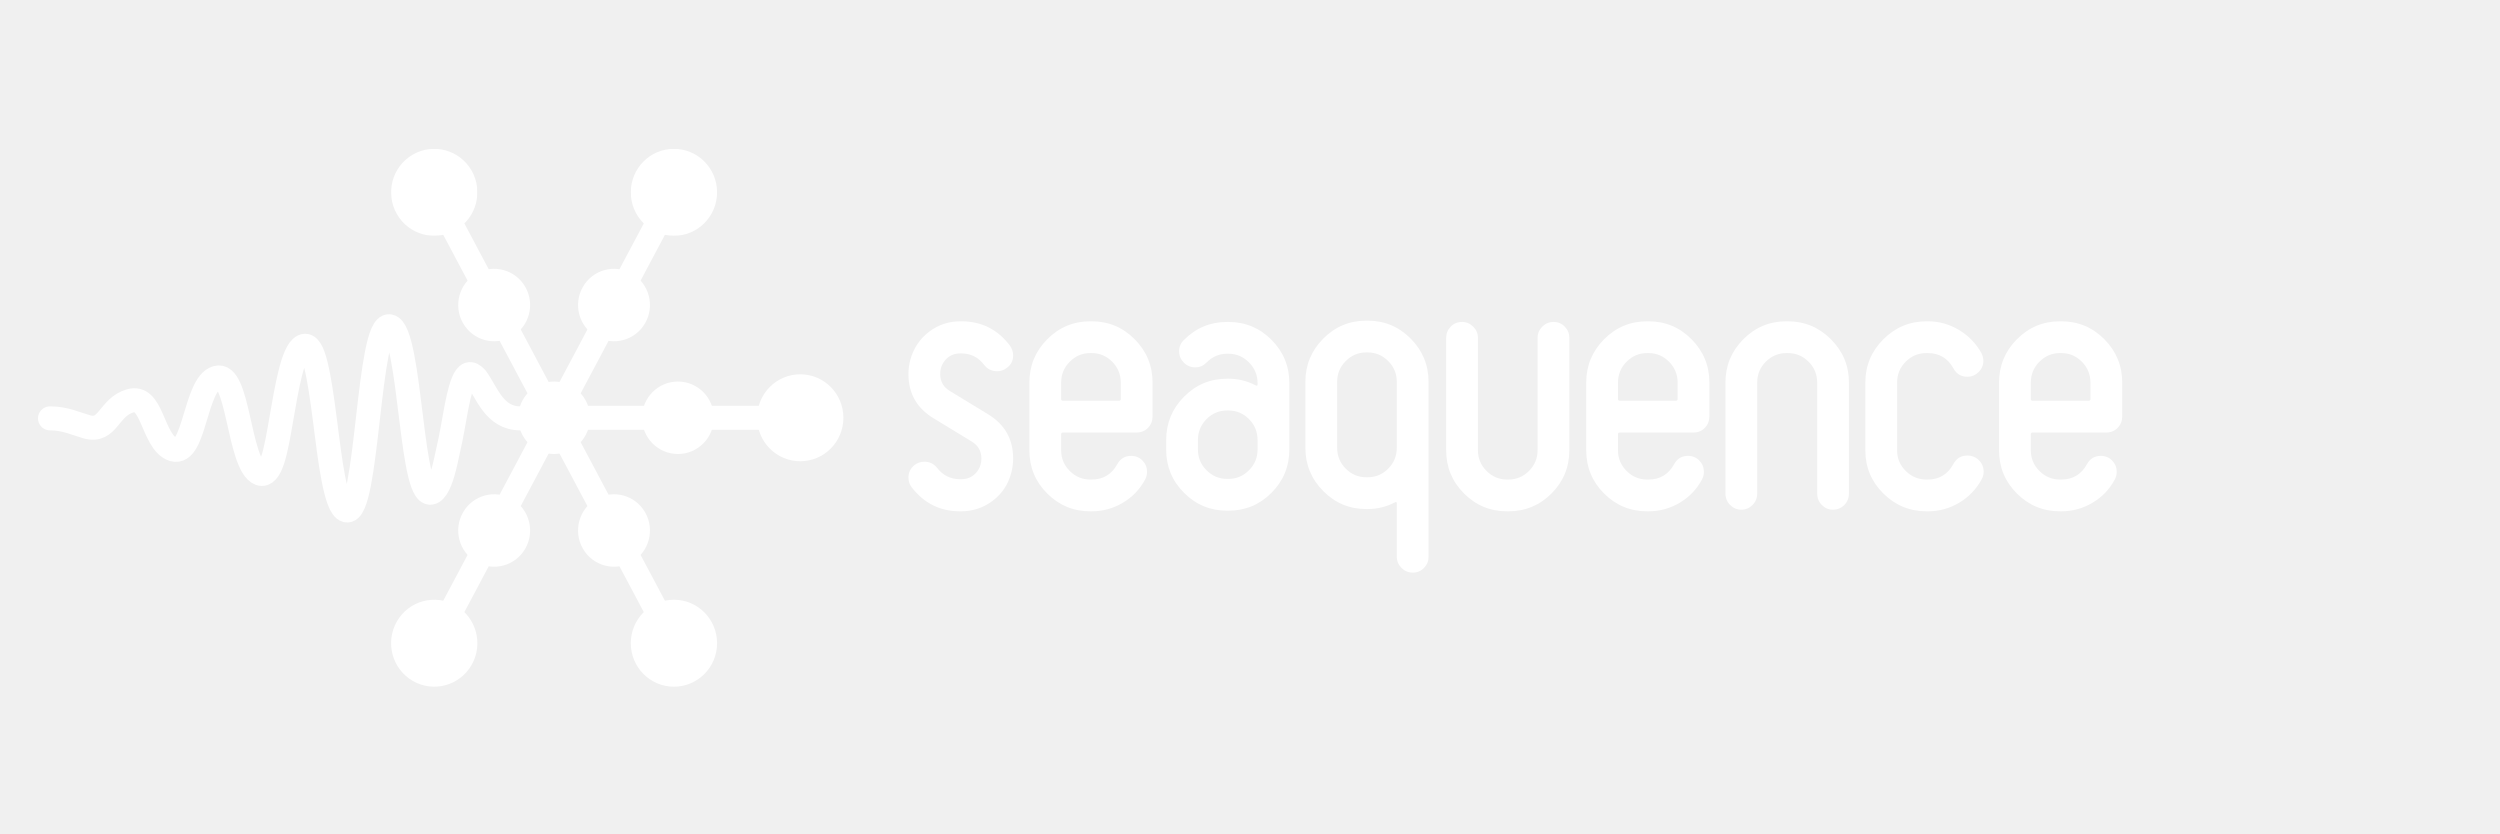
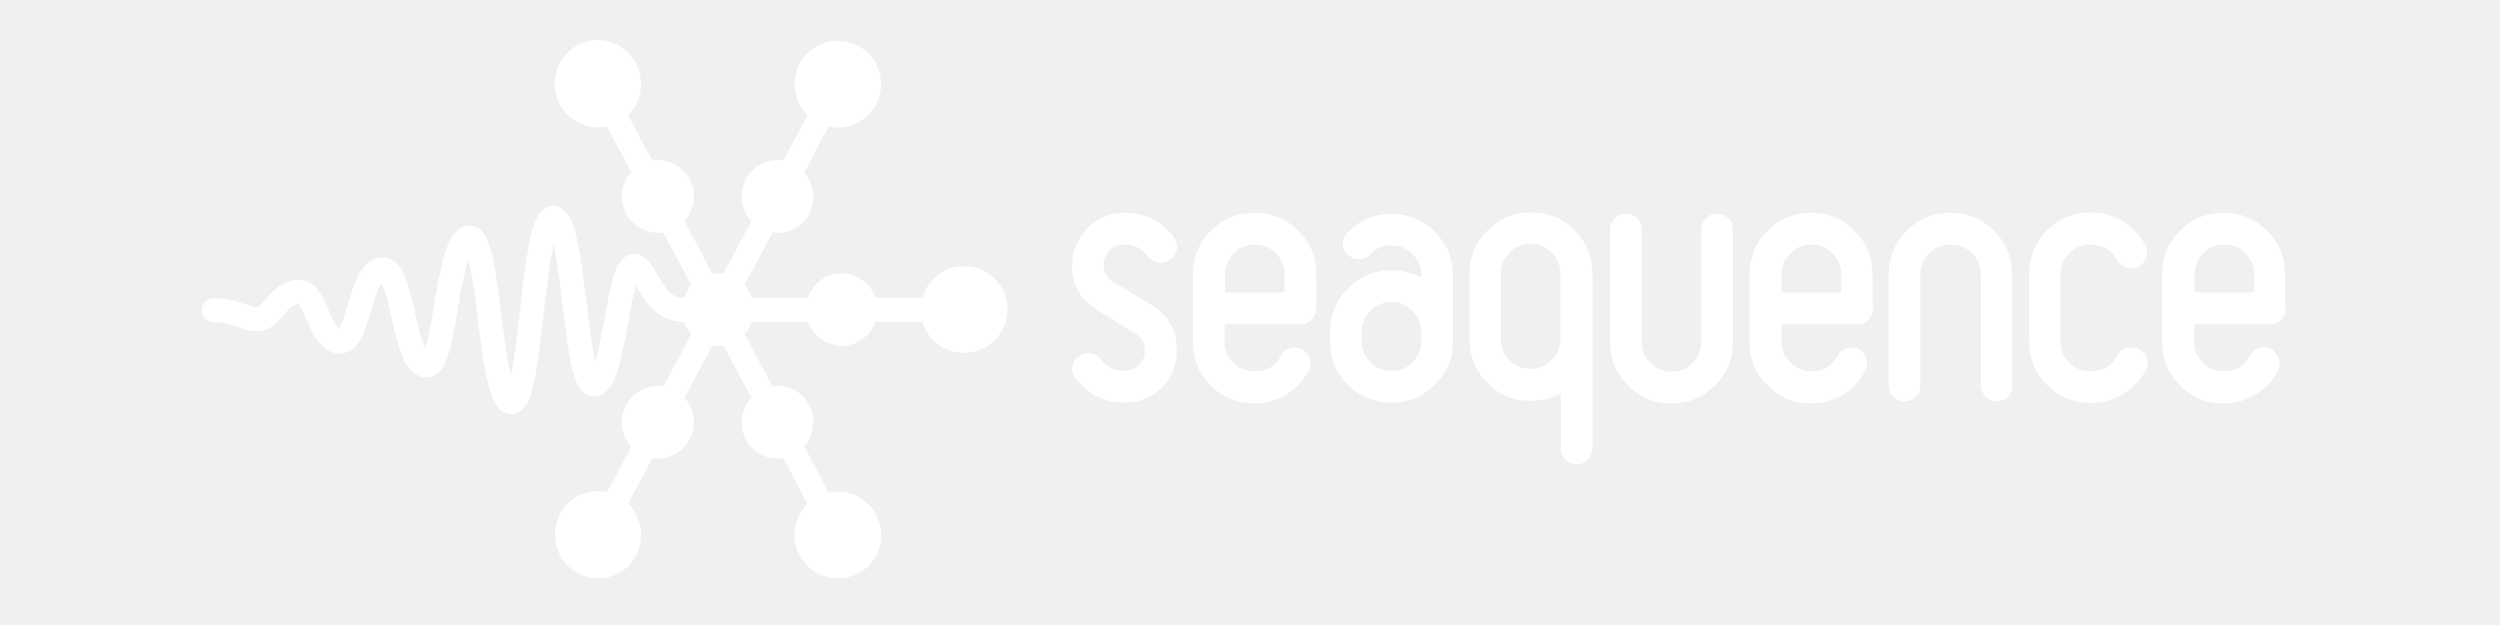
- <svg xmlns="http://www.w3.org/2000/svg" xmlns:xlink="http://www.w3.org/1999/xlink" width="600px" height="200px" viewBox="0 0 600 200" version="1.1">
-   <defs>
-     <polygon id="path-1" points="21.047 0.192 0.338 0.192 0.338 21.063 21.047 21.063 21.047 0.192" />
-     <polygon id="path-3" points="21.158 0.192 0.448 0.192 0.448 21.062 21.158 21.062 21.158 0.192" />
-   </defs>
-   <g id="Page-1" stroke="none" stroke-width="1" fill="none" fill-rule="evenodd">
+ <svg xmlns="http://www.w3.org/2000/svg" version="1.1" id="Layer_1" x="0px" y="0px" viewBox="0 0 600 150" style="enable-background:new 0 0 600 150;" xml:space="preserve">
+   <style type="text/css">
+ 	.st0{fill:none;stroke:#FFFFFF;stroke-width:5.76;stroke-linecap:round;stroke-linejoin:round;}
+ 	.st1{fill:#FFFFFF;}
+ </style>
+   <g id="Page-1">
    <g id="header">
      <g id="Group" transform="translate(12, 35)">
-         <path d="M0,65.407 C3.641,65.407 6.237,66.707 8.831,67.435 C11.427,68.163 12.724,66.986 14.025,65.407 C15.319,63.901 16.616,61.97 19.214,61.217 C21.809,60.465 23.105,62.461 24.404,65.407 C25.701,68.285 26.999,72.1 29.594,72.876 C32.189,73.649 33.485,69.749 34.783,65.407 C36.079,61.143 37.379,56.435 39.973,55.66 C42.568,54.888 43.865,59.661 45.164,65.407 C46.459,71.099 47.759,77.648 50.353,78.654 C51.651,79.117 52.623,77.838 53.435,75.414 C54.247,72.982 54.894,69.182 55.543,65.407 C56.191,61.638 56.84,57.913 57.652,54.623 C58.464,51.349 59.437,48.749 60.733,48.104 C62.032,47.469 63.003,49.266 63.814,52.581 C64.628,55.878 65.276,60.408 65.923,65.407 C66.572,70.407 67.222,75.885 68.032,79.995 C68.844,84.113 69.816,87.143 71.114,87.493 C73.71,88.201 75.008,76.733 76.303,65.407 C77.602,54.1 78.899,42.91 81.494,43.304 C84.088,43.759 85.388,54.91 86.682,65.407 C87.982,75.986 89.276,84.698 91.874,83.066 C93.17,82.243 94.145,79.417 94.956,75.844 C95.766,72.304 96.416,69.185 97.064,65.407 C97.714,61.66 98.363,58.522 99.173,56.603 C99.577,55.635 100.024,55.02 100.532,54.823 C101.037,54.656 101.604,54.966 102.256,55.67 C104.851,59.097 106.534,65.409 112.91,65.409 L121.463,65.407" id="Stroke-1" stroke="#FFFFFF" stroke-width="5.76" stroke-linecap="round" stroke-linejoin="round" />
-         <path d="M112.351,65.265 C112.351,70.066 116.214,73.961 120.98,73.961 C125.745,73.961 129.609,70.066 129.609,65.265 C129.609,60.462 125.745,56.569 120.98,56.569 C116.214,56.569 112.351,60.462 112.351,65.265" id="Fill-3" fill="#FFFFFF" />
-         <polyline id="Stroke-5" stroke="#FFFFFF" stroke-width="5.76" stroke-linecap="round" stroke-linejoin="round" points="92.217 119.372 106.599 92.319 120.98 65.265" />
-         <polyline id="Stroke-7" stroke="#FFFFFF" stroke-width="5.76" stroke-linecap="round" stroke-linejoin="round" points="149.744 119.372 135.362 92.319 120.98 65.265" />
-         <polyline id="Stroke-9" stroke="#FFFFFF" stroke-width="5.76" stroke-linecap="round" stroke-linejoin="round" points="180.425 65.265 150.702 65.265 120.98 65.265" />
-         <polyline id="Stroke-11" stroke="#FFFFFF" stroke-width="5.76" stroke-linecap="round" stroke-linejoin="round" points="92.217 11.157 106.599 38.211 120.98 65.265" />
-         <polyline id="Stroke-13" stroke="#FFFFFF" stroke-width="5.76" stroke-linecap="round" stroke-linejoin="round" points="149.744 11.157 135.362 38.211 120.98 65.265" />
-         <path d="M110.912,84.79 C106.784,82.388 101.508,83.812 99.126,87.971 C96.744,92.131 98.16,97.447 102.285,99.847 C106.41,102.249 111.688,100.826 114.071,96.667 C116.453,92.509 115.038,87.191 110.912,84.79" id="Fill-15" fill="#FFFFFF" />
-         <path d="M131.049,84.789 C126.922,87.191 125.508,92.509 127.889,96.667 C130.274,100.827 135.548,102.248 139.675,99.847 C143.8,97.449 145.216,92.131 142.835,87.972 C140.453,83.812 135.174,82.388 131.049,84.789" id="Fill-17" fill="#FFFFFF" />
-         <path d="M142.074,65.265 C142.074,70.066 145.937,73.961 150.703,73.961 C155.468,73.961 159.331,70.066 159.331,65.265 C159.331,60.462 155.468,56.569 150.703,56.569 C145.937,56.569 142.074,60.462 142.074,65.265" id="Fill-19" fill="#FFFFFF" />
-         <path d="M110.912,45.74 C106.784,48.142 101.508,46.717 99.126,42.559 C96.744,38.397 98.16,33.083 102.285,30.683 C106.41,28.279 111.688,29.704 114.071,33.861 C116.453,38.02 115.038,43.339 110.912,45.74" id="Fill-21" fill="#FFFFFF" />
-         <path d="M97.394,110.338 C92.441,107.456 86.109,109.165 83.249,114.154 C80.39,119.148 82.091,125.527 87.042,128.406 C91.991,131.289 98.324,129.581 101.183,124.591 C104.042,119.601 102.345,113.219 97.394,110.338" id="Fill-23" fill="#FFFFFF" />
-         <path d="M139.389,119.372 C139.389,113.609 144.026,108.937 149.744,108.937 C155.463,108.937 160.099,113.609 160.099,119.372 C160.099,125.135 155.463,129.808 149.744,129.808 C144.026,129.808 139.389,125.135 139.389,119.372" id="Fill-25" fill="#FFFFFF" />
-         <path d="M169.707,65.265 C169.707,71.028 174.344,75.7 180.062,75.7 C185.781,75.7 190.416,71.028 190.416,65.265 C190.416,59.502 185.781,54.83 180.062,54.83 C174.344,54.83 169.707,59.502 169.707,65.265" id="Fill-27" fill="#FFFFFF" />
+         <path id="Stroke-1" class="st0" d="M39.3,39.4c3.6,0,6.2,1.3,8.8,2c2.6,0.7,3.9-0.4,5.2-2c1.3-1.5,2.6-3.4,5.2-4.2     c2.6-0.8,3.9,1.2,5.2,4.2c1.3,2.9,2.6,6.7,5.2,7.5s3.9-3.1,5.2-7.5c1.3-4.3,2.6-9,5.2-9.7c2.6-0.8,3.9,4,5.2,9.7     c1.3,5.7,2.6,12.2,5.2,13.2c1.3,0.5,2.3-0.8,3.1-3.2c0.8-2.4,1.5-6.2,2.1-10s1.3-7.5,2.1-10.8c0.8-3.3,1.8-5.9,3.1-6.5     c1.3-0.6,2.3,1.2,3.1,4.5c0.8,3.3,1.5,7.8,2.1,12.8c0.6,5,1.3,10.5,2.1,14.6c0.8,4.1,1.8,7.1,3.1,7.5c2.6,0.7,3.9-10.8,5.2-22.1     c1.3-11.3,2.6-22.5,5.2-22.1c2.6,0.5,3.9,11.6,5.2,22.1c1.2,10.6,2.5,19.3,5.1,17.7c1.3-0.8,2.3-3.6,3.1-7.2     c0.8-3.5,1.5-6.7,2.1-10.4c0.6-3.7,1.3-6.9,2.1-8.8c0.4-1,0.9-1.6,1.4-1.8c0.5-0.2,1.1,0.1,1.7,0.8c2.6,3.4,4.3,9.7,10.7,9.7h8.6     " />
+         <path id="Fill-3" class="st1" d="M151.7,39.3c0,4.8,3.9,8.7,8.6,8.7c4.8,0,8.6-3.9,8.6-8.7s-3.9-8.7-8.6-8.7     C155.5,30.6,151.7,34.5,151.7,39.3" />
+         <polyline id="Stroke-5" class="st0" points="131.5,93.4 145.9,66.3 160.3,39.3    " />
+         <polyline id="Stroke-7" class="st0" points="189,93.4 174.7,66.3 160.3,39.3    " />
+         <polyline id="Stroke-9" class="st0" points="219.7,39.3 190,39.3 160.3,39.3    " />
+         <polyline id="Stroke-11" class="st0" points="131.5,-14.8 145.9,12.2 160.3,39.3    " />
+         <polyline id="Stroke-13" class="st0" points="189,-14.8 174.7,12.2 160.3,39.3    " />
+         <path id="Fill-15" class="st1" d="M150.2,58.8c-4.1-2.4-9.4-1-11.8,3.2c-2.4,4.2-1,9.5,3.2,11.9c4.1,2.4,9.4,1,11.8-3.2     C155.8,66.5,154.3,61.2,150.2,58.8" />
+         <path id="Fill-17" class="st1" d="M170.3,58.8c-4.1,2.4-5.5,7.7-3.2,11.9c2.4,4.2,7.7,5.6,11.8,3.2s5.5-7.7,3.2-11.9     C179.8,57.8,174.5,56.4,170.3,58.8" />
+         <path id="Fill-19" class="st1" d="M181.4,39.3c0,4.8,3.9,8.7,8.6,8.7c4.8,0,8.6-3.9,8.6-8.7s-3.9-8.7-8.6-8.7     C185.2,30.6,181.4,34.5,181.4,39.3" />
+         <path id="Fill-21" class="st1" d="M150.2,19.7c-4.1,2.4-9.4,1-11.8-3.2c-2.4-4.2-1-9.5,3.2-11.9c4.1-2.4,9.4-1,11.8,3.2     C155.8,12,154.3,17.3,150.2,19.7" />
+         <path id="Fill-23" class="st1" d="M136.7,84.3c-5-2.9-11.3-1.2-14.1,3.8c-2.9,5-1.2,11.4,3.8,14.3c4.9,2.9,11.3,1.2,14.1-3.8     C143.3,93.6,141.6,87.2,136.7,84.3" />
+         <path id="Fill-25" class="st1" d="M178.7,93.4c0-5.8,4.6-10.4,10.4-10.4c5.7,0,10.4,4.7,10.4,10.4c0,5.8-4.6,10.4-10.4,10.4     S178.7,99.1,178.7,93.4" />
+         <path id="Fill-27" class="st1" d="M209,39.3c0,5.8,4.6,10.4,10.4,10.4c5.7,0,10.4-4.7,10.4-10.4c0-5.8-4.6-10.4-10.4-10.4     C213.6,28.8,209,33.5,209,39.3" />
        <g id="Group-31" transform="translate(139.0517, 0.530111)">
-           <mask id="mask-2" fill="white">
-             <use xlink:href="#path-1" />
-           </mask>
-           <g id="Clip-30" />
-           <path d="M0.338,10.627 C0.338,16.39 4.975,21.063 10.692,21.063 C16.411,21.063 21.047,16.39 21.047,10.627 C21.047,4.864 16.411,0.192 10.692,0.192 C4.975,0.192 0.338,4.864 0.338,10.627" id="Fill-29" fill="#FFFFFF" mask="url(#mask-2)" />
+           <g id="Clip-30">
+ 				</g>
+           <path id="Fill-29" class="st1" d="M39.6-15.4c0,5.8,4.7,10.5,10.4,10.5s10.4-4.7,10.4-10.4c0-5.8-4.6-10.4-10.4-10.4      C44.3-25.8,39.6-21.1,39.6-15.4" />
        </g>
        <g id="Group-34" transform="translate(81.41367, 0.530111)">
-           <mask id="mask-4" fill="white">
-             <use xlink:href="#path-3" />
-           </mask>
-           <g id="Clip-33" />
-           <path d="M15.98,19.661 C11.027,22.544 4.695,20.834 1.836,15.844 C-1.023,10.852 0.677,4.473 5.628,1.593 C10.578,-1.291 16.911,0.418 19.769,5.408 C22.628,10.398 20.931,16.781 15.98,19.661" id="Fill-32" fill="#FFFFFF" mask="url(#mask-4)" />
+           <g id="Clip-33">
+ 				</g>
+           <path id="Fill-32" class="st1" d="M55.3-6.3c-5,2.8-11.3,1.1-14.2-3.9c-2.9-5-1.2-11.4,3.8-14.3c4.9-2.9,11.3-1.2,14.1,3.8      C61.9-15.6,60.2-9.2,55.3-6.3" />
        </g>
-         <path d="M131.049,45.74 C126.922,43.339 125.508,38.02 127.889,33.863 C130.274,29.703 135.548,28.281 139.675,30.681 C143.8,33.081 145.216,38.399 142.835,42.557 C140.453,46.716 135.174,48.142 131.049,45.74" id="Fill-35" fill="#FFFFFF" />
+         <path id="Fill-35" class="st1" d="M170.3,19.7c-4.1-2.4-5.5-7.7-3.2-11.9c2.4-4.2,7.7-5.6,11.8-3.2s5.5,7.7,3.2,11.9     S174.5,22.1,170.3,19.7" />
      </g>
-       <g id="Group-2" transform="translate(218, 76)" fill="#FFFFFF">
-         <path d="M24.687,37.542 C23.957,40.289 22.474,42.504 20.238,44.191 C18.001,45.876 15.477,46.717 12.669,46.717 L12.435,46.717 C7.648,46.717 3.772,44.798 0.808,40.958 C0.287,40.284 0.027,39.506 0.027,38.624 C0.027,37.378 0.522,36.367 1.512,35.589 C2.188,35.07 2.969,34.811 3.856,34.811 C5.106,34.811 6.121,35.304 6.904,36.289 C8.31,38.106 10.159,39.012 12.451,39.012 L12.686,39.012 C14.092,39.012 15.252,38.534 16.164,37.573 C17.074,36.614 17.531,35.432 17.531,34.031 C17.531,32.217 16.727,30.84 15.119,29.908 L6.173,24.459 C2.075,22.022 0.027,18.467 0.027,13.796 C0.027,12.604 0.181,11.437 0.492,10.295 C1.269,7.547 2.754,5.328 4.951,3.642 C7.149,1.956 9.668,1.112 12.512,1.112 L12.746,1.112 C17.554,1.112 21.431,3.058 24.379,6.948 C24.896,7.676 25.154,8.455 25.154,9.284 C25.154,10.581 24.636,11.593 23.599,12.319 C22.924,12.837 22.171,13.096 21.342,13.096 C20.045,13.096 19.008,12.604 18.231,11.619 C16.831,9.75 14.99,8.817 12.708,8.817 L12.475,8.817 C11.074,8.817 9.919,9.295 9.012,10.255 C8.105,11.212 7.651,12.391 7.651,13.789 C7.651,15.601 8.458,16.975 10.073,17.906 L19.075,23.389 C23.129,25.825 25.154,29.376 25.154,34.042 C25.154,35.234 24.998,36.401 24.687,37.542" id="Fill-37" />
-         <path d="M50.989,19.787 L50.989,15.87 C50.989,13.886 50.301,12.2 48.928,10.815 C47.553,9.433 45.906,8.738 43.988,8.738 L43.677,8.738 C41.757,8.738 40.11,9.433 38.737,10.815 C37.362,12.2 36.675,13.886 36.675,15.87 L36.675,19.787 C36.675,20.048 36.83,20.179 37.142,20.179 L50.523,20.179 C50.834,20.179 50.989,20.048 50.989,19.787 L50.989,19.787 Z M58.613,23.914 C58.613,25.004 58.249,25.926 57.524,26.678 C56.797,27.43 55.89,27.806 54.801,27.806 L37.142,27.806 C36.83,27.806 36.675,27.936 36.675,28.195 L36.675,32.086 C36.675,34.006 37.362,35.654 38.737,37.028 C40.11,38.403 41.757,39.09 43.677,39.09 L43.988,39.09 C46.736,39.09 48.784,37.871 50.134,35.433 C50.859,34.084 51.973,33.409 53.478,33.409 C54.568,33.409 55.474,33.786 56.202,34.537 C56.927,35.29 57.29,36.186 57.29,37.223 C57.29,37.898 57.135,38.52 56.823,39.09 C55.578,41.425 53.802,43.281 51.494,44.654 C49.186,46.03 46.683,46.717 43.988,46.717 L43.677,46.717 C39.632,46.717 36.181,45.29 33.329,42.437 C30.478,39.584 29.051,36.133 29.051,32.086 L29.051,15.82 C29.051,11.773 30.478,8.31 33.329,5.431 C36.181,2.551 39.632,1.112 43.677,1.112 L43.988,1.112 C48.033,1.112 51.481,2.551 54.334,5.431 C57.186,8.31 58.613,11.773 58.613,15.82 L58.613,23.914 Z" id="Fill-39" />
-         <path d="M83.818,31.898 L83.818,29.629 C83.818,27.649 83.131,25.967 81.757,24.585 C80.381,23.205 78.736,22.514 76.817,22.514 L76.505,22.514 C74.586,22.514 72.939,23.205 71.566,24.585 C70.191,25.967 69.505,27.649 69.505,29.629 L69.505,31.898 C69.505,33.826 70.191,35.481 71.566,36.862 C72.939,38.244 74.586,38.934 76.505,38.934 L76.817,38.934 C78.736,38.934 80.381,38.244 81.757,36.862 C83.131,35.481 83.818,33.826 83.818,31.898 L83.818,31.898 Z M91.442,31.881 C91.442,35.942 90.015,39.405 87.163,42.267 C84.31,45.131 80.863,46.562 76.817,46.562 L76.505,46.562 C72.46,46.562 69.011,45.131 66.159,42.272 C63.306,39.411 61.88,35.951 61.88,31.893 L61.88,29.633 C61.88,25.577 63.306,22.105 66.159,19.217 C69.011,16.331 72.46,14.887 76.505,14.887 L76.817,14.887 C79.151,14.887 81.355,15.431 83.429,16.521 C83.688,16.626 83.818,16.547 83.818,16.285 L83.818,15.97 C83.818,14.033 83.131,12.367 81.757,10.978 C80.381,9.59 78.736,8.895 76.817,8.895 L76.505,8.895 C74.586,8.895 72.927,9.613 71.527,11.047 C70.799,11.79 69.918,12.164 68.881,12.164 C67.793,12.164 66.871,11.784 66.12,11.028 C65.367,10.27 64.992,9.367 64.992,8.321 C64.992,7.225 65.381,6.311 66.159,5.578 C69.011,2.705 72.46,1.267 76.505,1.267 L76.817,1.267 C80.863,1.267 84.31,2.7 87.163,5.562 C90.015,8.426 91.442,11.889 91.442,15.949 L91.442,31.881 Z" id="Fill-41" />
-         <path d="M117.231,31.445 L117.231,15.606 C117.231,13.683 116.543,12.031 115.17,10.651 C113.795,9.273 112.148,8.583 110.229,8.583 L109.918,8.583 C107.999,8.583 106.352,9.273 104.978,10.651 C103.604,12.031 102.917,13.683 102.917,15.606 L102.917,31.445 C102.917,33.423 103.604,35.099 104.978,36.478 C106.352,37.858 107.999,38.545 109.918,38.545 L110.229,38.545 C112.148,38.545 113.795,37.858 115.17,36.478 C116.543,35.099 117.231,33.423 117.231,31.445 L117.231,31.445 Z M124.855,57.612 C124.855,58.65 124.491,59.545 123.766,60.298 C123.038,61.05 122.132,61.427 121.043,61.427 C120.005,61.427 119.11,61.05 118.359,60.298 C117.606,59.545 117.231,58.65 117.231,57.612 L117.231,44.771 C117.231,44.512 117.101,44.434 116.843,44.539 C114.767,45.628 112.563,46.173 110.229,46.173 L109.918,46.173 C105.873,46.173 102.423,44.732 99.572,41.853 C96.719,38.973 95.292,35.511 95.292,31.463 L95.292,15.665 C95.292,11.619 96.719,8.155 99.572,5.276 C102.423,2.396 105.873,0.956 109.918,0.956 L110.229,0.956 C114.275,0.956 117.723,2.396 120.576,5.276 C123.427,8.155 124.855,11.619 124.855,15.665 L124.855,57.612 Z" id="Fill-43" />
-         <path d="M158.641,32.061 C158.641,36.115 157.214,39.572 154.362,42.429 C151.509,45.289 148.062,46.717 144.016,46.717 L143.704,46.717 C139.659,46.717 136.21,45.289 133.358,42.429 C130.505,39.572 129.079,36.115 129.079,32.061 L129.079,5.087 C129.079,4.048 129.441,3.153 130.169,2.398 C130.894,1.645 131.802,1.267 132.891,1.267 C133.928,1.267 134.823,1.645 135.575,2.398 C136.326,3.153 136.703,4.049 136.703,5.089 L136.703,32.072 C136.703,33.995 137.39,35.646 138.765,37.025 C140.138,38.403 141.785,39.09 143.704,39.09 L144.016,39.09 C145.934,39.09 147.58,38.403 148.956,37.025 C150.329,35.646 151.017,33.995 151.017,32.072 L151.017,5.089 C151.017,4.049 151.393,3.153 152.145,2.398 C152.896,1.645 153.791,1.267 154.829,1.267 C155.918,1.267 156.825,1.645 157.552,2.398 C158.278,3.153 158.641,4.048 158.641,5.087 L158.641,32.061 Z" id="Fill-45" />
-         <path d="M184.632,19.787 L184.632,15.87 C184.632,13.886 183.944,12.2 182.57,10.815 C181.195,9.433 179.549,8.738 177.63,8.738 L177.318,8.738 C175.399,8.738 173.753,9.433 172.379,10.815 C171.004,12.2 170.318,13.886 170.318,15.87 L170.318,19.787 C170.318,20.048 170.473,20.179 170.784,20.179 L184.165,20.179 C184.476,20.179 184.632,20.048 184.632,19.787 L184.632,19.787 Z M192.255,23.914 C192.255,25.004 191.892,25.926 191.167,26.678 C190.44,27.43 189.533,27.806 188.444,27.806 L170.784,27.806 C170.473,27.806 170.318,27.936 170.318,28.195 L170.318,32.086 C170.318,34.006 171.004,35.654 172.379,37.028 C173.753,38.403 175.399,39.09 177.318,39.09 L177.63,39.09 C180.379,39.09 182.426,37.871 183.776,35.433 C184.502,34.084 185.616,33.409 187.121,33.409 C188.21,33.409 189.117,33.786 189.844,34.537 C190.57,35.29 190.933,36.186 190.933,37.223 C190.933,37.898 190.778,38.52 190.467,39.09 C189.222,41.425 187.445,43.281 185.138,44.654 C182.829,46.03 180.326,46.717 177.63,46.717 L177.318,46.717 C173.274,46.717 169.824,45.29 166.973,42.437 C164.12,39.584 162.693,36.133 162.693,32.086 L162.693,15.82 C162.693,11.773 164.12,8.31 166.973,5.431 C169.824,2.551 173.274,1.112 177.318,1.112 L177.63,1.112 C181.676,1.112 185.123,2.551 187.977,5.431 C190.828,8.31 192.255,11.773 192.255,15.82 L192.255,23.914 Z" id="Fill-47" />
-         <path d="M225.746,42.437 C225.746,43.526 225.373,44.448 224.629,45.2 C223.885,45.953 222.973,46.328 221.896,46.328 C220.868,46.328 219.982,45.953 219.238,45.2 C218.494,44.448 218.123,43.526 218.123,42.437 L218.123,15.82 C218.123,13.85 217.431,12.176 216.05,10.801 C214.667,9.426 213.013,8.739 211.083,8.739 L210.769,8.739 C208.839,8.739 207.184,9.426 205.803,10.801 C204.421,12.176 203.731,13.85 203.731,15.82 L203.731,42.437 C203.731,43.526 203.354,44.448 202.603,45.2 C201.85,45.953 200.955,46.328 199.918,46.328 C198.88,46.328 197.986,45.953 197.235,45.2 C196.481,44.448 196.107,43.526 196.107,42.437 L196.107,15.82 C196.107,11.773 197.533,8.311 200.385,5.431 C203.237,2.552 206.687,1.112 210.733,1.112 L211.043,1.112 C215.089,1.112 218.55,2.552 221.429,5.431 C224.307,8.311 225.746,11.773 225.746,15.82 L225.746,42.437 Z" id="Fill-49" />
-         <path d="M257.611,39.012 C256.313,41.399 254.511,43.281 252.204,44.655 C249.896,46.029 247.393,46.717 244.698,46.717 L244.386,46.717 C240.34,46.717 236.878,45.291 234,42.437 C231.121,39.584 229.683,36.132 229.683,32.086 L229.683,15.82 C229.683,11.773 231.121,8.311 234,5.431 C236.878,2.551 240.34,1.112 244.386,1.112 L244.698,1.112 C247.341,1.112 249.818,1.799 252.126,3.175 C254.433,4.55 256.236,6.404 257.533,8.739 C257.844,9.311 258,9.932 258,10.606 C258,11.645 257.622,12.54 256.867,13.292 C256.112,14.043 255.214,14.42 254.173,14.42 C252.663,14.42 251.544,13.747 250.815,12.396 C249.461,9.959 247.405,8.739 244.647,8.739 L244.335,8.739 C242.407,8.739 240.755,9.427 239.375,10.801 C237.995,12.176 237.306,13.85 237.306,15.82 L237.306,32.086 C237.306,34.006 237.995,35.655 239.375,37.028 C240.755,38.403 242.407,39.091 244.335,39.091 L244.647,39.091 C247.405,39.091 249.461,37.845 250.815,35.355 C251.544,34.006 252.663,33.331 254.173,33.331 C255.266,33.331 256.19,33.707 256.944,34.459 C257.699,35.212 258.077,36.132 258.077,37.223 C258.077,37.845 257.922,38.442 257.611,39.012" id="Fill-51" />
-         <path d="M283.709,19.787 L283.709,15.87 C283.709,13.886 283.022,12.2 281.648,10.815 C280.273,9.433 278.627,8.738 276.708,8.738 L276.396,8.738 C274.478,8.738 272.83,9.433 271.457,10.815 C270.083,12.2 269.396,13.886 269.396,15.87 L269.396,19.787 C269.396,20.048 269.551,20.179 269.863,20.179 L283.242,20.179 C283.554,20.179 283.709,20.048 283.709,19.787 L283.709,19.787 Z M291.333,23.914 C291.333,25.004 290.97,25.926 290.245,26.678 C289.518,27.43 288.611,27.806 287.522,27.806 L269.863,27.806 C269.551,27.806 269.396,27.936 269.396,28.195 L269.396,32.086 C269.396,34.006 270.083,35.654 271.457,37.028 C272.83,38.403 274.478,39.09 276.396,39.09 L276.708,39.09 C279.457,39.09 281.505,37.871 282.854,35.433 C283.58,34.084 284.694,33.409 286.199,33.409 C287.288,33.409 288.195,33.786 288.922,34.537 C289.648,35.29 290.011,36.186 290.011,37.223 C290.011,37.898 289.856,38.52 289.544,39.09 C288.299,41.425 286.523,43.281 284.216,44.654 C281.907,46.03 279.404,46.717 276.708,46.717 L276.396,46.717 C272.351,46.717 268.902,45.29 266.05,42.437 C263.198,39.584 261.772,36.133 261.772,32.086 L261.772,15.82 C261.772,11.773 263.198,8.31 266.05,5.431 C268.902,2.551 272.351,1.112 276.396,1.112 L276.708,1.112 C280.754,1.112 284.202,2.551 287.055,5.431 C289.906,8.31 291.333,11.773 291.333,15.82 L291.333,23.914 Z" id="Fill-53" />
+       <g id="Group-2" transform="translate(218, 76)">
+         <path id="Fill-37" class="st1" d="M64,11.5c-0.7,2.7-2.2,5-4.4,6.6c-2.2,1.7-4.8,2.5-7.6,2.5h-0.2c-4.8,0-8.7-1.9-11.6-5.8     c-0.6-0.5-0.9-1.3-0.9-2.2c0-1.2,0.5-2.3,1.5-3c0.7-0.5,1.5-0.8,2.4-0.8c1.2,0,2.3,0.5,3,1.5c1.4,1.8,3.3,2.7,5.5,2.7h0.2     c1.4,0,2.6-0.5,3.5-1.4c0.9-1,1.4-2.1,1.4-3.5c0-1.8-0.8-3.2-2.4-4.1l-8.9-5.5c-4.1-2.5-6.2-6-6.2-10.7c0-1.2,0.2-2.4,0.5-3.5     c0.8-2.7,2.3-5,4.5-6.7c2.2-1.7,4.7-2.5,7.6-2.5h0.2c4.8,0,8.7,1.9,11.6,5.8c0.5,0.7,0.8,1.5,0.8,2.3c0,1.3-0.5,2.3-1.6,3     c-0.7,0.5-1.4,0.8-2.3,0.8c-1.3,0-2.3-0.5-3.1-1.5c-1.4-1.9-3.2-2.8-5.5-2.8h-0.2c-1.4,0-2.6,0.5-3.5,1.4c-0.9,1-1.4,2.1-1.4,3.5     c0,1.8,0.8,3.2,2.4,4.1l9,5.5c4.1,2.4,6.1,6,6.1,10.7C64.5,9.2,64.3,10.4,64,11.5" />
+         <path id="Fill-39" class="st1" d="M90.3-6.2v-3.9c0-2-0.7-3.7-2.1-5.1c-1.4-1.4-3-2.1-4.9-2.1H83c-1.9,0-3.6,0.7-4.9,2.1     c-1.4,1.4-2.1,3.1-2.1,5.1v3.9c0,0.3,0.2,0.4,0.5,0.4h13.4C90.1-5.8,90.3-6,90.3-6.2L90.3-6.2z M97.9-2.1c0,1.1-0.4,2-1.1,2.8     c-0.7,0.8-1.6,1.1-2.7,1.1H76.4c-0.3,0-0.5,0.1-0.5,0.4v3.9c0,1.9,0.7,3.6,2.1,4.9c1.4,1.4,3,2.1,4.9,2.1h0.4     c2.7,0,4.8-1.2,6.1-3.7c0.7-1.3,1.8-2,3.3-2c1.1,0,2,0.4,2.7,1.1c0.7,0.8,1.1,1.6,1.1,2.7c0,0.7-0.2,1.3-0.5,1.9     c-1.2,2.3-3,4.2-5.3,5.6c-2.3,1.4-4.8,2.1-7.5,2.1h-0.3c-4,0-7.5-1.4-10.3-4.3c-2.9-2.9-4.3-6.3-4.3-10.4v-16.3     c0-4,1.4-7.5,4.3-10.4s6.3-4.3,10.3-4.3h0.4c4,0,7.5,1.4,10.3,4.3c2.9,2.9,4.3,6.3,4.3,10.4V-2.1z" />
+         <path id="Fill-41" class="st1" d="M123.1,5.9V3.6c0-2-0.7-3.7-2.1-5c-1.4-1.4-3-2.1-4.9-2.1h-0.3c-1.9,0-3.6,0.7-4.9,2.1     c-1.4,1.4-2.1,3.1-2.1,5v2.3c0,1.9,0.7,3.6,2.1,5s3,2.1,4.9,2.1h0.3c1.9,0,3.6-0.7,4.9-2.1C122.4,9.5,123.1,7.8,123.1,5.9     L123.1,5.9z M130.7,5.9c0,4.1-1.4,7.5-4.3,10.4c-2.9,2.9-6.3,4.3-10.3,4.3h-0.3c-4,0-7.5-1.4-10.3-4.3c-2.9-2.9-4.3-6.3-4.3-10.4     V3.6c0-4.1,1.4-7.5,4.3-10.4s6.3-4.3,10.3-4.3h0.3c2.3,0,4.5,0.5,6.6,1.6c0.3,0.1,0.4,0,0.4-0.2V-10c0-1.9-0.7-3.6-2.1-5     s-3-2.1-4.9-2.1h-0.3c-1.9,0-3.6,0.7-5,2.2c-0.7,0.7-1.6,1.1-2.6,1.1c-1.1,0-2-0.4-2.8-1.1c-0.8-0.8-1.1-1.7-1.1-2.7     c0-1.1,0.4-2,1.2-2.7c2.9-2.9,6.3-4.3,10.3-4.3h0.3c4,0,7.5,1.4,10.3,4.3c2.9,2.9,4.3,6.3,4.3,10.4V5.9z" />
+         <path id="Fill-43" class="st1" d="M156.5,5.4v-15.8c0-1.9-0.7-3.6-2.1-5c-1.4-1.4-3-2.1-4.9-2.1h-0.3c-1.9,0-3.6,0.7-4.9,2.1     c-1.4,1.4-2.1,3-2.1,5V5.4c0,2,0.7,3.7,2.1,5c1.4,1.4,3,2.1,4.9,2.1h0.3c1.9,0,3.6-0.7,4.9-2.1C155.8,9.1,156.5,7.4,156.5,5.4     L156.5,5.4z M164.2,31.6c0,1-0.4,1.9-1.1,2.7s-1.6,1.1-2.7,1.1c-1,0-1.9-0.4-2.7-1.1c-0.8-0.8-1.1-1.6-1.1-2.7V18.8     c0-0.3-0.1-0.3-0.4-0.2c-2.1,1.1-4.3,1.6-6.6,1.6h-0.3c-4,0-7.5-1.4-10.3-4.3c-2.9-2.9-4.3-6.3-4.3-10.4v-15.8     c0-4,1.4-7.5,4.3-10.4c2.9-2.9,6.3-4.3,10.3-4.3h0.3c4,0,7.5,1.4,10.3,4.3c2.9,2.9,4.3,6.3,4.3,10.4L164.2,31.6L164.2,31.6z" />
+         <path id="Fill-45" class="st1" d="M197.9,6.1c0,4.1-1.4,7.5-4.3,10.4c-2.9,2.9-6.3,4.3-10.3,4.3H183c-4,0-7.5-1.4-10.3-4.3     c-2.9-2.9-4.3-6.3-4.3-10.4v-27c0-1,0.4-1.9,1.1-2.7c0.7-0.8,1.6-1.1,2.7-1.1c1,0,1.9,0.4,2.7,1.1c0.8,0.8,1.1,1.7,1.1,2.7v27     c0,1.9,0.7,3.6,2.1,5c1.4,1.4,3,2.1,4.9,2.1h0.3c1.9,0,3.6-0.7,4.9-2.1c1.4-1.4,2.1-3,2.1-5v-27c0-1,0.4-1.9,1.1-2.7     c0.8-0.8,1.6-1.1,2.7-1.1c1.1,0,2,0.4,2.7,1.1c0.7,0.8,1.1,1.6,1.1,2.7V6.1z" />
+         <path id="Fill-47" class="st1" d="M223.9-6.2v-3.9c0-2-0.7-3.7-2.1-5.1c-1.4-1.4-3-2.1-4.9-2.1h-0.3c-1.9,0-3.6,0.7-4.9,2.1     c-1.4,1.4-2.1,3.1-2.1,5.1v3.9c0,0.3,0.2,0.4,0.5,0.4h13.4C223.8-5.8,223.9-6,223.9-6.2L223.9-6.2z M231.6-2.1     c0,1.1-0.4,2-1.1,2.8c-0.7,0.8-1.6,1.1-2.7,1.1h-17.7c-0.3,0-0.5,0.1-0.5,0.4v3.9c0,1.9,0.7,3.6,2.1,4.9c1.4,1.4,3,2.1,4.9,2.1     h0.3c2.7,0,4.8-1.2,6.1-3.7c0.7-1.3,1.8-2,3.3-2c1.1,0,2,0.4,2.7,1.1c0.7,0.8,1.1,1.6,1.1,2.7c0,0.7-0.2,1.3-0.5,1.9     c-1.2,2.3-3,4.2-5.3,5.6c-2.3,1.4-4.8,2.1-7.5,2.1h-0.3c-4,0-7.5-1.4-10.3-4.3c-2.9-2.9-4.3-6.3-4.3-10.4v-16.3     c0-4,1.4-7.5,4.3-10.4c2.9-2.9,6.3-4.3,10.3-4.3h0.3c4,0,7.5,1.4,10.3,4.3c2.9,2.9,4.3,6.3,4.3,10.4v8.1H231.6z" />
+         <path id="Fill-49" class="st1" d="M265,16.4c0,1.1-0.4,2-1.1,2.8c-0.7,0.8-1.7,1.1-2.7,1.1s-1.9-0.4-2.7-1.1     c-0.7-0.8-1.1-1.7-1.1-2.8v-26.6c0-2-0.7-3.6-2.1-5c-1.4-1.4-3-2.1-5-2.1H250c-1.9,0-3.6,0.7-5,2.1s-2.1,3-2.1,5v26.6     c0,1.1-0.4,2-1.1,2.8c-0.8,0.8-1.6,1.1-2.7,1.1s-1.9-0.4-2.7-1.1c-0.8-0.8-1.1-1.7-1.1-2.8v-26.6c0-4,1.4-7.5,4.3-10.4     c2.9-2.9,6.3-4.3,10.3-4.3h0.3c4,0,7.5,1.4,10.4,4.3s4.3,6.3,4.3,10.4v26.6H265z" />
+         <path id="Fill-51" class="st1" d="M296.9,13c-1.3,2.4-3.1,4.3-5.4,5.6c-2.3,1.4-4.8,2.1-7.5,2.1h-0.3c-4,0-7.5-1.4-10.4-4.3     S269,10.1,269,6v-16.3c0-4,1.4-7.5,4.3-10.4s6.3-4.3,10.4-4.3h0.3c2.6,0,5.1,0.7,7.4,2.1s4.1,3.2,5.4,5.6     c0.3,0.6,0.5,1.2,0.5,1.9c0,1-0.4,1.9-1.1,2.7c-0.8,0.8-1.7,1.1-2.7,1.1c-1.5,0-2.6-0.7-3.4-2c-1.4-2.4-3.4-3.7-6.2-3.7h-0.3     c-1.9,0-3.6,0.7-5,2.1s-2.1,3-2.1,5V6.1c0,1.9,0.7,3.6,2.1,4.9c1.4,1.4,3,2.1,5,2.1h0.3c2.8,0,4.8-1.2,6.2-3.7     c0.7-1.3,1.8-2,3.4-2c1.1,0,2,0.4,2.8,1.1c0.8,0.8,1.1,1.7,1.1,2.8C297.4,11.8,297.2,12.4,296.9,13" />
+         <path id="Fill-53" class="st1" d="M323-6.2v-3.9c0-2-0.7-3.7-2.1-5.1s-3-2.1-4.9-2.1h-0.3c-1.9,0-3.6,0.7-4.9,2.1     c-1.4,1.4-2.1,3.1-2.1,5.1v3.9c0,0.3,0.2,0.4,0.5,0.4h13.4C322.9-5.8,323-6,323-6.2L323-6.2z M330.6-2.1c0,1.1-0.4,2-1.1,2.8     s-1.6,1.1-2.7,1.1h-17.7c-0.3,0-0.5,0.1-0.5,0.4v3.9c0,1.9,0.7,3.6,2.1,4.9c1.4,1.4,3,2.1,4.9,2.1h0.3c2.7,0,4.8-1.2,6.1-3.7     c0.7-1.3,1.8-2,3.3-2c1.1,0,2,0.4,2.7,1.1c0.7,0.8,1.1,1.6,1.1,2.7c0,0.7-0.2,1.3-0.5,1.9c-1.2,2.3-3,4.2-5.3,5.6     c-2.3,1.4-4.8,2.1-7.5,2.1h-0.3c-4,0-7.5-1.4-10.3-4.3c-2.9-2.9-4.3-6.3-4.3-10.4v-16.3c0-4,1.4-7.5,4.3-10.4s6.3-4.3,10.3-4.3     h0.3c4,0,7.5,1.4,10.3,4.3c2.9,2.9,4.3,6.3,4.3,10.4v8.1H330.6z" />
      </g>
    </g>
  </g>
</svg>
